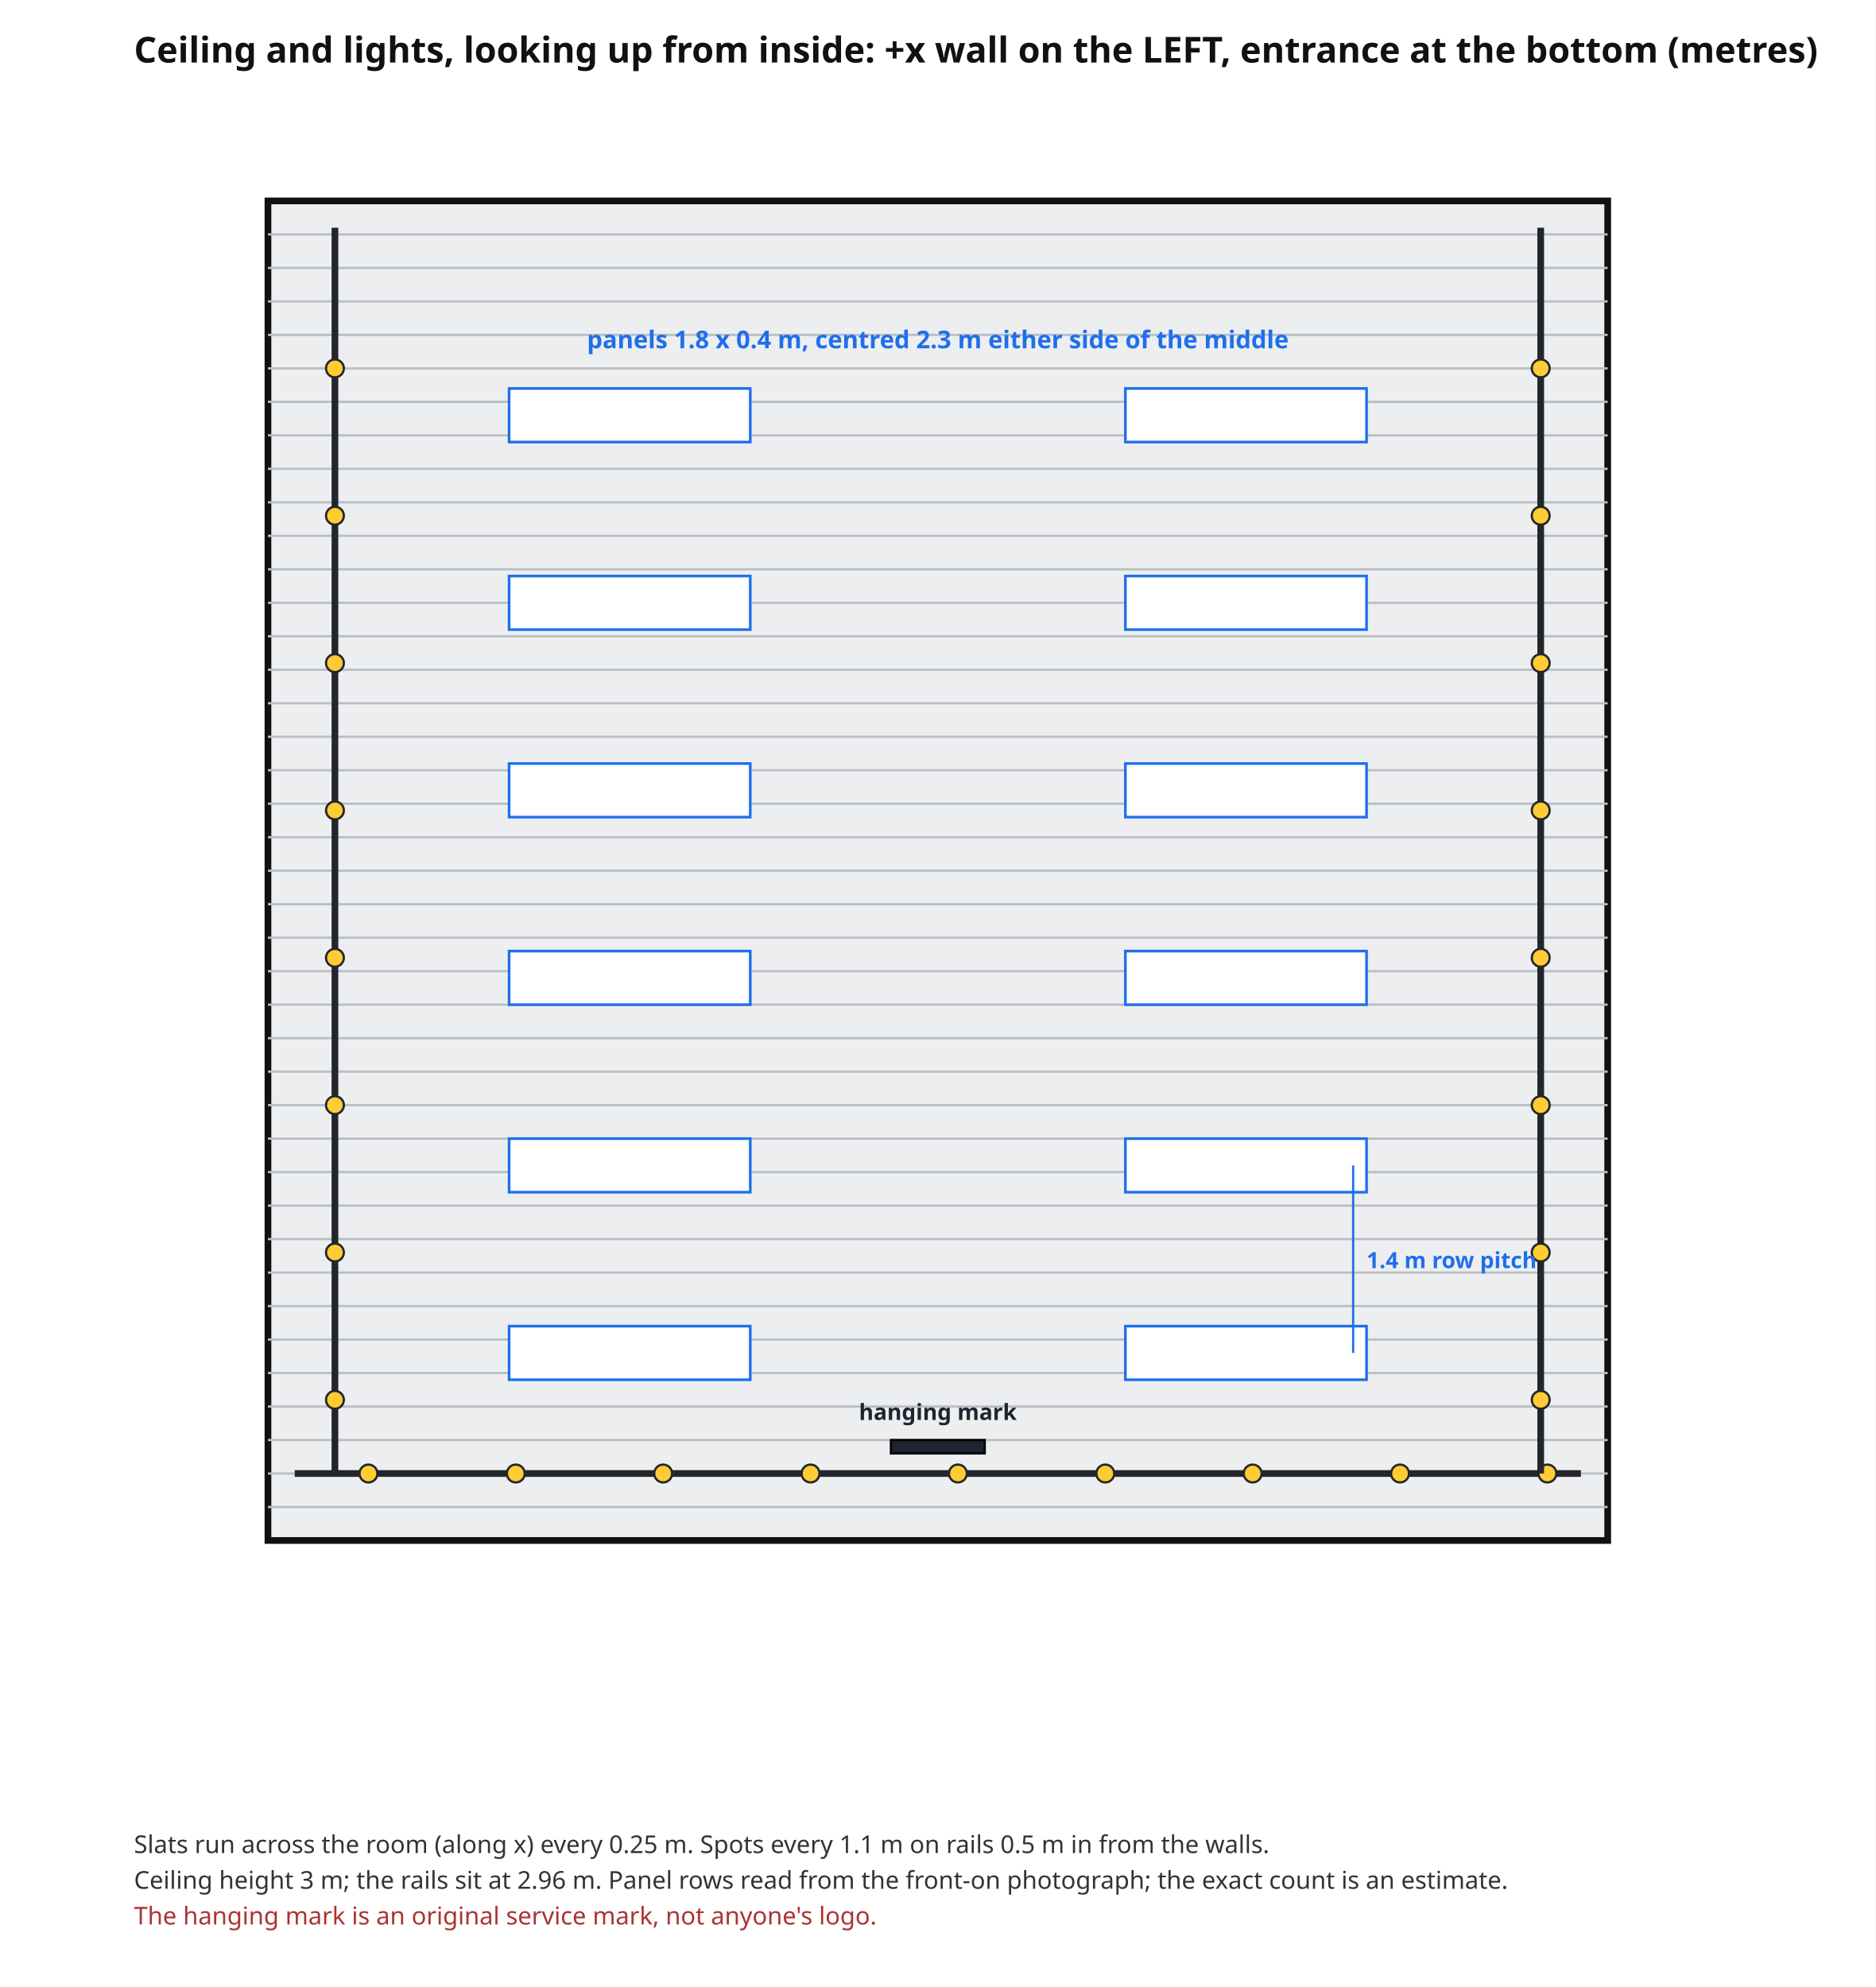
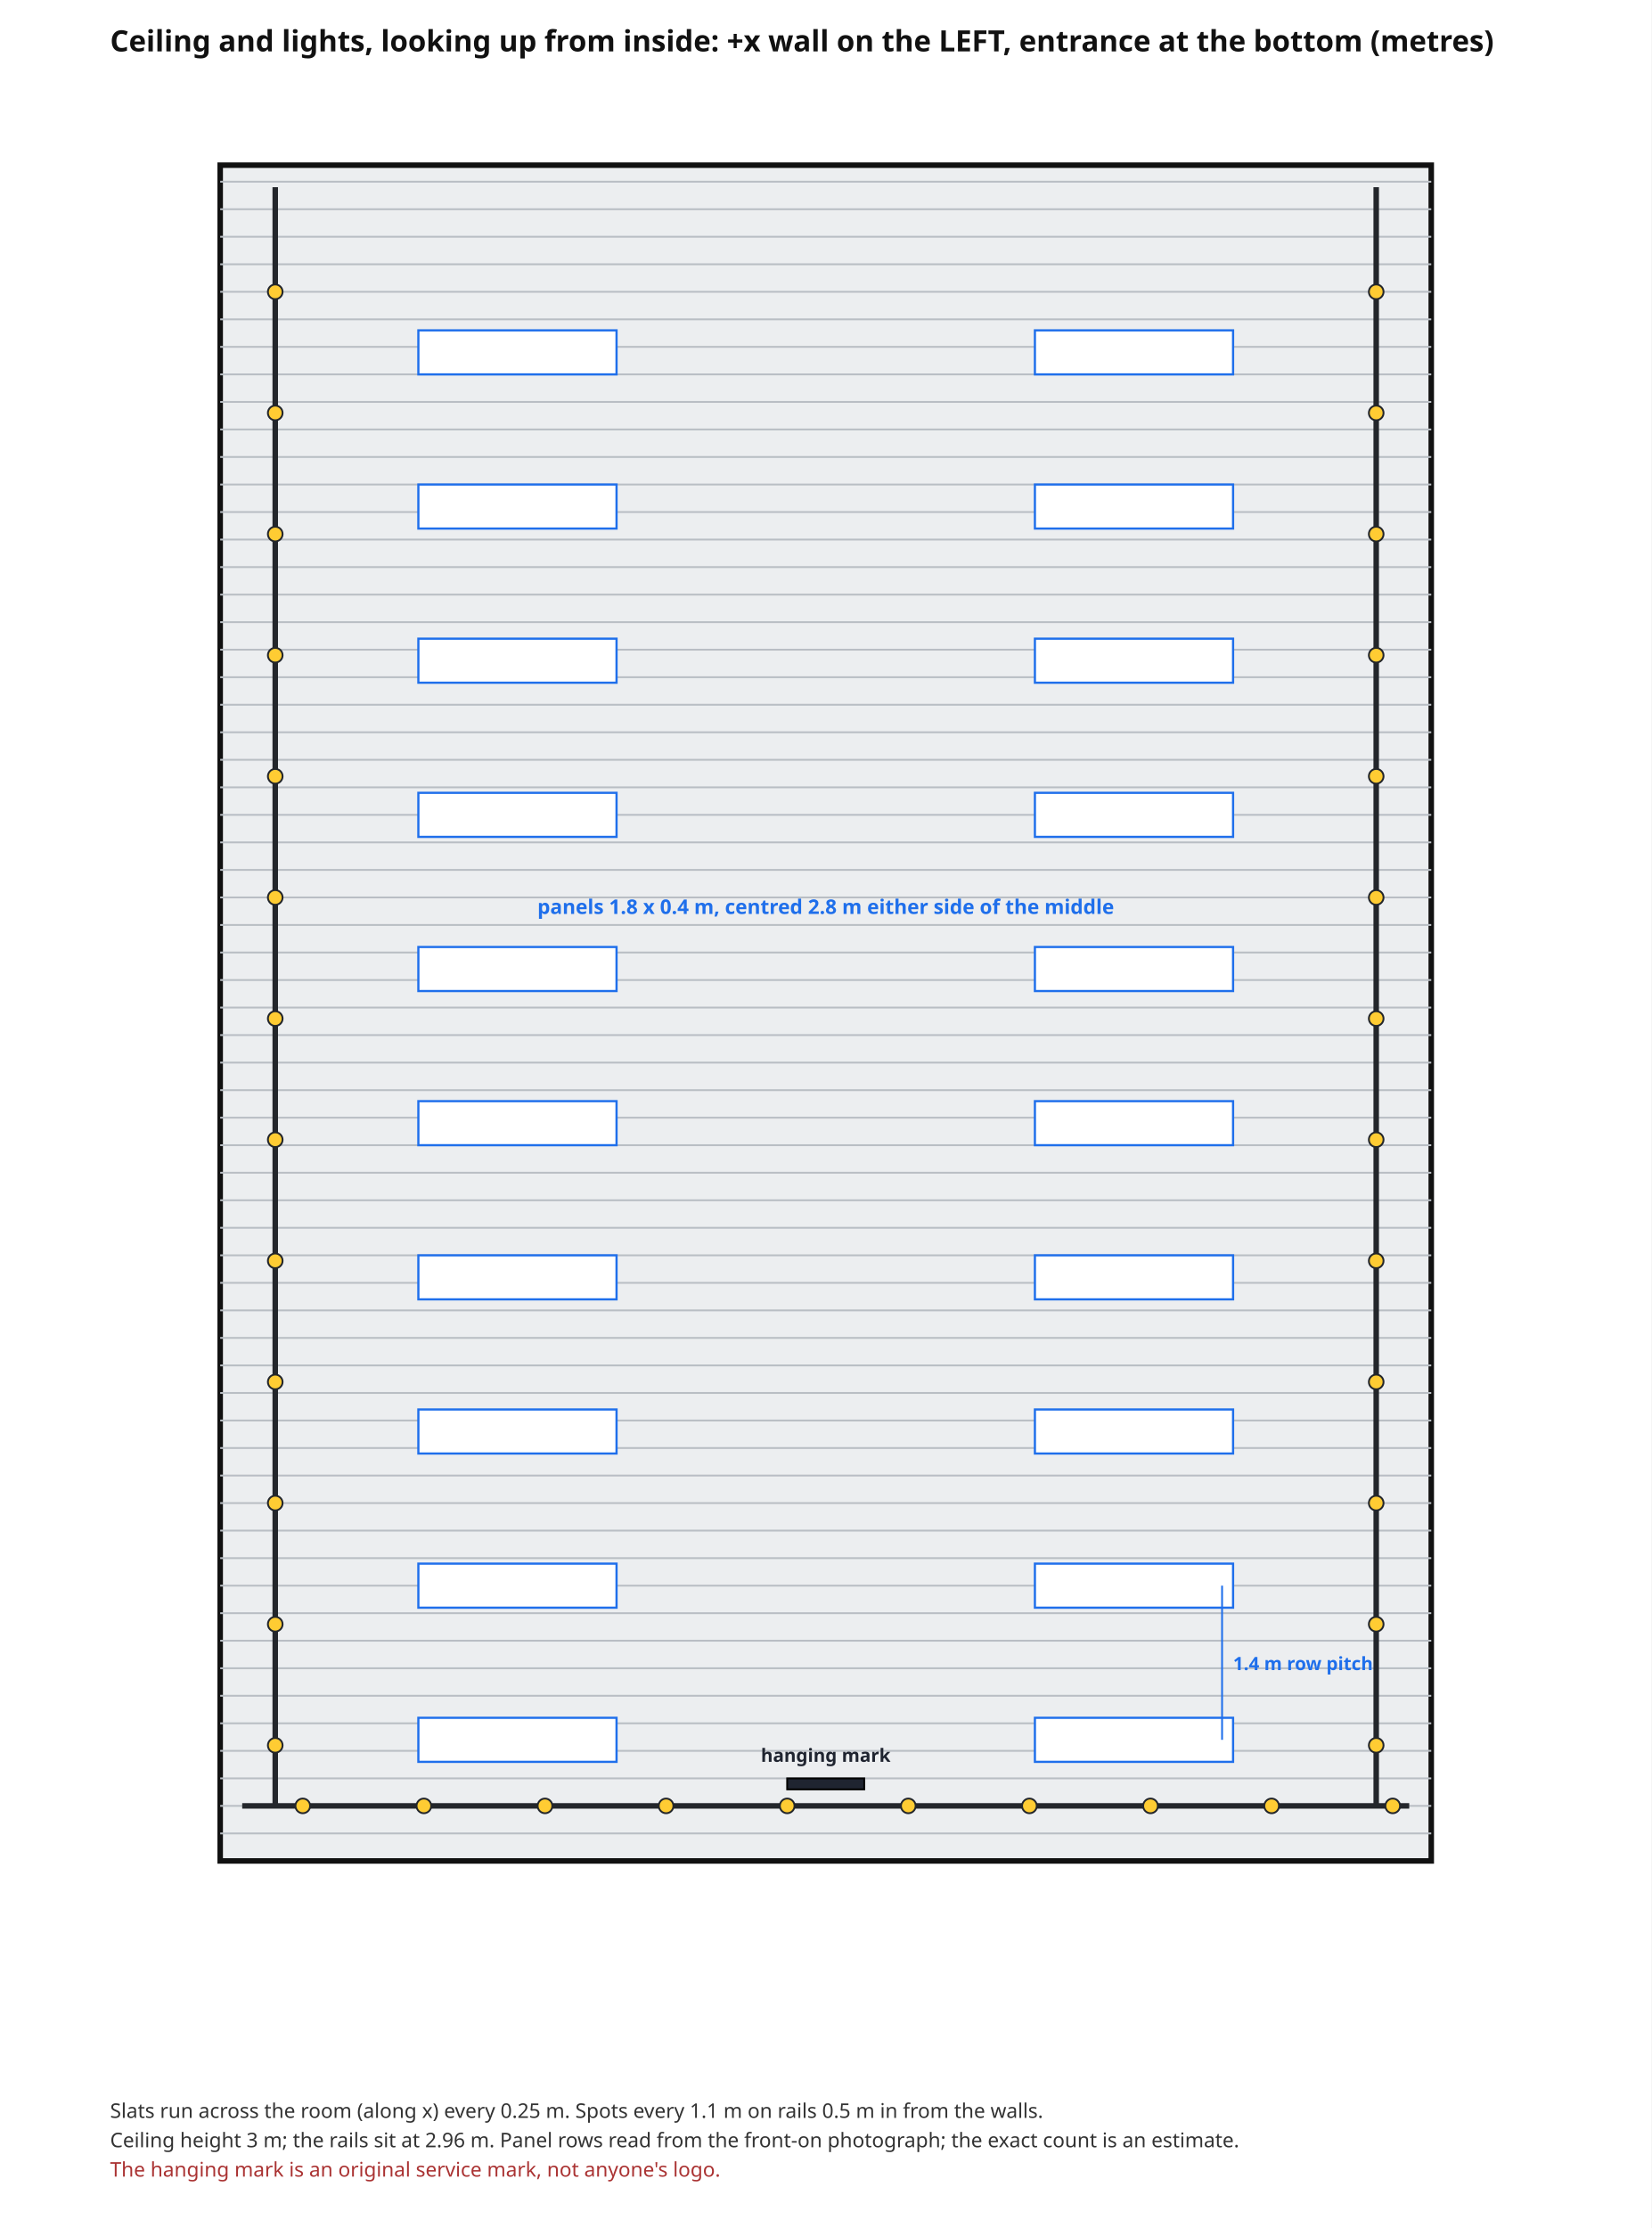
- <svg xmlns="http://www.w3.org/2000/svg" width="840" height="890" viewBox="0 0 840 890">
-   <rect width="840" height="890" fill="#ffffff" />
+ <svg xmlns="http://www.w3.org/2000/svg" width="900" height="1214" viewBox="0 0 900 1214">
+   <rect width="900" height="1214" fill="#ffffff" />
  <text x="60.0" y="28.0" font-size="16" text-anchor="start" fill="#111" font-weight="700" font-family="system-ui, sans-serif">Ceiling and lights, looking up from inside: +x wall on the LEFT, entrance at the bottom (metres)</text>
-   <rect x="120.0" y="90.0" width="600.0" height="600.0" fill="#eceef0" stroke="#111" stroke-width="3" />
-   <line x1="120.0" y1="675.0" x2="720.0" y2="675.0" stroke="#b9bec4" stroke-width="1" />
-   <line x1="120.0" y1="660.0" x2="720.0" y2="660.0" stroke="#b9bec4" stroke-width="1" />
-   <line x1="120.0" y1="645.0" x2="720.0" y2="645.0" stroke="#b9bec4" stroke-width="1" />
-   <line x1="120.0" y1="630.0" x2="720.0" y2="630.0" stroke="#b9bec4" stroke-width="1" />
-   <line x1="120.0" y1="615.0" x2="720.0" y2="615.0" stroke="#b9bec4" stroke-width="1" />
-   <line x1="120.0" y1="600.0" x2="720.0" y2="600.0" stroke="#b9bec4" stroke-width="1" />
-   <line x1="120.0" y1="585.0" x2="720.0" y2="585.0" stroke="#b9bec4" stroke-width="1" />
-   <line x1="120.0" y1="570.0" x2="720.0" y2="570.0" stroke="#b9bec4" stroke-width="1" />
-   <line x1="120.0" y1="555.0" x2="720.0" y2="555.0" stroke="#b9bec4" stroke-width="1" />
-   <line x1="120.0" y1="540.0" x2="720.0" y2="540.0" stroke="#b9bec4" stroke-width="1" />
-   <line x1="120.0" y1="525.0" x2="720.0" y2="525.0" stroke="#b9bec4" stroke-width="1" />
-   <line x1="120.0" y1="510.0" x2="720.0" y2="510.0" stroke="#b9bec4" stroke-width="1" />
-   <line x1="120.0" y1="495.0" x2="720.0" y2="495.0" stroke="#b9bec4" stroke-width="1" />
-   <line x1="120.0" y1="480.0" x2="720.0" y2="480.0" stroke="#b9bec4" stroke-width="1" />
-   <line x1="120.0" y1="465.0" x2="720.0" y2="465.0" stroke="#b9bec4" stroke-width="1" />
-   <line x1="120.0" y1="450.0" x2="720.0" y2="450.0" stroke="#b9bec4" stroke-width="1" />
-   <line x1="120.0" y1="435.0" x2="720.0" y2="435.0" stroke="#b9bec4" stroke-width="1" />
-   <line x1="120.0" y1="420.0" x2="720.0" y2="420.0" stroke="#b9bec4" stroke-width="1" />
-   <line x1="120.0" y1="405.0" x2="720.0" y2="405.0" stroke="#b9bec4" stroke-width="1" />
-   <line x1="120.0" y1="390.0" x2="720.0" y2="390.0" stroke="#b9bec4" stroke-width="1" />
-   <line x1="120.0" y1="375.0" x2="720.0" y2="375.0" stroke="#b9bec4" stroke-width="1" />
-   <line x1="120.0" y1="360.0" x2="720.0" y2="360.0" stroke="#b9bec4" stroke-width="1" />
-   <line x1="120.0" y1="345.0" x2="720.0" y2="345.0" stroke="#b9bec4" stroke-width="1" />
-   <line x1="120.0" y1="330.0" x2="720.0" y2="330.0" stroke="#b9bec4" stroke-width="1" />
-   <line x1="120.0" y1="315.0" x2="720.0" y2="315.0" stroke="#b9bec4" stroke-width="1" />
-   <line x1="120.0" y1="300.0" x2="720.0" y2="300.0" stroke="#b9bec4" stroke-width="1" />
-   <line x1="120.0" y1="285.0" x2="720.0" y2="285.0" stroke="#b9bec4" stroke-width="1" />
-   <line x1="120.0" y1="270.0" x2="720.0" y2="270.0" stroke="#b9bec4" stroke-width="1" />
-   <line x1="120.0" y1="255.0" x2="720.0" y2="255.0" stroke="#b9bec4" stroke-width="1" />
-   <line x1="120.0" y1="240.0" x2="720.0" y2="240.0" stroke="#b9bec4" stroke-width="1" />
-   <line x1="120.0" y1="225.0" x2="720.0" y2="225.0" stroke="#b9bec4" stroke-width="1" />
-   <line x1="120.0" y1="210.0" x2="720.0" y2="210.0" stroke="#b9bec4" stroke-width="1" />
-   <line x1="120.0" y1="195.0" x2="720.0" y2="195.0" stroke="#b9bec4" stroke-width="1" />
-   <line x1="120.0" y1="180.0" x2="720.0" y2="180.0" stroke="#b9bec4" stroke-width="1" />
-   <line x1="120.0" y1="165.0" x2="720.0" y2="165.0" stroke="#b9bec4" stroke-width="1" />
-   <line x1="120.0" y1="150.0" x2="720.0" y2="150.0" stroke="#b9bec4" stroke-width="1" />
-   <line x1="120.0" y1="135.0" x2="720.0" y2="135.0" stroke="#b9bec4" stroke-width="1" />
-   <line x1="120.0" y1="120.0" x2="720.0" y2="120.0" stroke="#b9bec4" stroke-width="1" />
-   <line x1="120.0" y1="105.0" x2="720.0" y2="105.0" stroke="#b9bec4" stroke-width="1" />
-   <rect x="504.0" y="594.0" width="108.0" height="24.0" fill="#ffffff" stroke="#1f6feb" stroke-width="1.2" />
-   <rect x="228.0" y="594.0" width="108.0" height="24.0" fill="#ffffff" stroke="#1f6feb" stroke-width="1.2" />
-   <rect x="504.0" y="510.0" width="108.0" height="24.0" fill="#ffffff" stroke="#1f6feb" stroke-width="1.2" />
-   <rect x="228.0" y="510.0" width="108.0" height="24.0" fill="#ffffff" stroke="#1f6feb" stroke-width="1.2" />
-   <rect x="504.0" y="426.0" width="108.0" height="24.0" fill="#ffffff" stroke="#1f6feb" stroke-width="1.2" />
-   <rect x="228.0" y="426.0" width="108.0" height="24.0" fill="#ffffff" stroke="#1f6feb" stroke-width="1.2" />
-   <rect x="504.0" y="342.0" width="108.0" height="24.0" fill="#ffffff" stroke="#1f6feb" stroke-width="1.2" />
-   <rect x="228.0" y="342.0" width="108.0" height="24.0" fill="#ffffff" stroke="#1f6feb" stroke-width="1.2" />
-   <rect x="504.0" y="258.0" width="108.0" height="24.0" fill="#ffffff" stroke="#1f6feb" stroke-width="1.2" />
-   <rect x="228.0" y="258.0" width="108.0" height="24.0" fill="#ffffff" stroke="#1f6feb" stroke-width="1.2" />
-   <rect x="504.0" y="174.0" width="108.0" height="24.0" fill="#ffffff" stroke="#1f6feb" stroke-width="1.2" />
-   <rect x="228.0" y="174.0" width="108.0" height="24.0" fill="#ffffff" stroke="#1f6feb" stroke-width="1.2" />
-   <line x1="132.0" y1="660.0" x2="708.0" y2="660.0" stroke="#23262b" stroke-width="3" />
-   <circle cx="165.0" cy="660.0" r="4.0" fill="#ffcc33" stroke="#23262b" />
-   <circle cx="231.0" cy="660.0" r="4.0" fill="#ffcc33" stroke="#23262b" />
-   <circle cx="297.0" cy="660.0" r="4.0" fill="#ffcc33" stroke="#23262b" />
-   <circle cx="363.0" cy="660.0" r="4.0" fill="#ffcc33" stroke="#23262b" />
-   <circle cx="429.0" cy="660.0" r="4.0" fill="#ffcc33" stroke="#23262b" />
-   <circle cx="495.0" cy="660.0" r="4.0" fill="#ffcc33" stroke="#23262b" />
-   <circle cx="561.0" cy="660.0" r="4.0" fill="#ffcc33" stroke="#23262b" />
-   <circle cx="627.0" cy="660.0" r="4.0" fill="#ffcc33" stroke="#23262b" />
-   <circle cx="693.0" cy="660.0" r="4.0" fill="#ffcc33" stroke="#23262b" />
-   <line x1="150.0" y1="660.0" x2="150.0" y2="102.0" stroke="#23262b" stroke-width="3" />
-   <circle cx="150.0" cy="627.0" r="4.0" fill="#ffcc33" stroke="#23262b" />
-   <circle cx="150.0" cy="561.0" r="4.0" fill="#ffcc33" stroke="#23262b" />
-   <circle cx="150.0" cy="495.0" r="4.0" fill="#ffcc33" stroke="#23262b" />
-   <circle cx="150.0" cy="429.0" r="4.0" fill="#ffcc33" stroke="#23262b" />
-   <circle cx="150.0" cy="363.0" r="4.0" fill="#ffcc33" stroke="#23262b" />
-   <circle cx="150.0" cy="297.0" r="4.0" fill="#ffcc33" stroke="#23262b" />
-   <circle cx="150.0" cy="231.0" r="4.0" fill="#ffcc33" stroke="#23262b" />
-   <circle cx="150.0" cy="165.0" r="4.0" fill="#ffcc33" stroke="#23262b" />
-   <line x1="690.0" y1="660.0" x2="690.0" y2="102.0" stroke="#23262b" stroke-width="3" />
-   <circle cx="690.0" cy="627.0" r="4.0" fill="#ffcc33" stroke="#23262b" />
-   <circle cx="690.0" cy="561.0" r="4.0" fill="#ffcc33" stroke="#23262b" />
-   <circle cx="690.0" cy="495.0" r="4.0" fill="#ffcc33" stroke="#23262b" />
-   <circle cx="690.0" cy="429.0" r="4.0" fill="#ffcc33" stroke="#23262b" />
-   <circle cx="690.0" cy="363.0" r="4.0" fill="#ffcc33" stroke="#23262b" />
-   <circle cx="690.0" cy="297.0" r="4.0" fill="#ffcc33" stroke="#23262b" />
-   <circle cx="690.0" cy="231.0" r="4.0" fill="#ffcc33" stroke="#23262b" />
-   <circle cx="690.0" cy="165.0" r="4.0" fill="#ffcc33" stroke="#23262b" />
-   <rect x="399.0" y="645.0" width="42.0" height="6.0" fill="#1f2430" stroke="#000" stroke-width="1" />
-   <text x="420.0" y="636.0" font-size="10" text-anchor="middle" fill="#1f2430" font-weight="700" font-family="system-ui, sans-serif">hanging mark</text>
-   <line x1="606.0" y1="606.0" x2="606.0" y2="522.0" stroke="#1f6feb" stroke-width="1" />
-   <text x="612.0" y="568.0" font-size="10" text-anchor="start" fill="#1f6feb" font-weight="600" font-family="system-ui, sans-serif">1.4 m row pitch</text>
-   <text x="420.0" y="156.0" font-size="11" text-anchor="middle" fill="#1f6feb" font-weight="600" font-family="system-ui, sans-serif">panels 1.8 x 0.4 m, centred 2.3 m either side of the middle</text>
-   <text x="60.0" y="830.0" font-size="11" text-anchor="start" fill="#333" font-weight="400" font-family="system-ui, sans-serif">Slats run across the room (along x) every 0.25 m. Spots every 1.1 m on rails 0.5 m in from the walls.</text>
-   <text x="60.0" y="846.0" font-size="11" text-anchor="start" fill="#333" font-weight="400" font-family="system-ui, sans-serif">Ceiling height 3 m; the rails sit at 2.96 m. Panel rows read from the front-on photograph; the exact count is an estimate.</text>
-   <text x="60.0" y="862.0" font-size="11" text-anchor="start" fill="#a33" font-weight="400" font-family="system-ui, sans-serif">The hanging mark is an original service mark, not anyone's logo.</text>
+   <rect x="120.0" y="90.0" width="660.0" height="924.0" fill="#eceef0" stroke="#111" stroke-width="3" />
+   <line x1="120.0" y1="999.0" x2="780.0" y2="999.0" stroke="#b9bec4" stroke-width="1" />
+   <line x1="120.0" y1="984.0" x2="780.0" y2="984.0" stroke="#b9bec4" stroke-width="1" />
+   <line x1="120.0" y1="969.0" x2="780.0" y2="969.0" stroke="#b9bec4" stroke-width="1" />
+   <line x1="120.0" y1="954.0" x2="780.0" y2="954.0" stroke="#b9bec4" stroke-width="1" />
+   <line x1="120.0" y1="939.0" x2="780.0" y2="939.0" stroke="#b9bec4" stroke-width="1" />
+   <line x1="120.0" y1="924.0" x2="780.0" y2="924.0" stroke="#b9bec4" stroke-width="1" />
+   <line x1="120.0" y1="909.0" x2="780.0" y2="909.0" stroke="#b9bec4" stroke-width="1" />
+   <line x1="120.0" y1="894.0" x2="780.0" y2="894.0" stroke="#b9bec4" stroke-width="1" />
+   <line x1="120.0" y1="879.0" x2="780.0" y2="879.0" stroke="#b9bec4" stroke-width="1" />
+   <line x1="120.0" y1="864.0" x2="780.0" y2="864.0" stroke="#b9bec4" stroke-width="1" />
+   <line x1="120.0" y1="849.0" x2="780.0" y2="849.0" stroke="#b9bec4" stroke-width="1" />
+   <line x1="120.0" y1="834.0" x2="780.0" y2="834.0" stroke="#b9bec4" stroke-width="1" />
+   <line x1="120.0" y1="819.0" x2="780.0" y2="819.0" stroke="#b9bec4" stroke-width="1" />
+   <line x1="120.0" y1="804.0" x2="780.0" y2="804.0" stroke="#b9bec4" stroke-width="1" />
+   <line x1="120.0" y1="789.0" x2="780.0" y2="789.0" stroke="#b9bec4" stroke-width="1" />
+   <line x1="120.0" y1="774.0" x2="780.0" y2="774.0" stroke="#b9bec4" stroke-width="1" />
+   <line x1="120.0" y1="759.0" x2="780.0" y2="759.0" stroke="#b9bec4" stroke-width="1" />
+   <line x1="120.0" y1="744.0" x2="780.0" y2="744.0" stroke="#b9bec4" stroke-width="1" />
+   <line x1="120.0" y1="729.0" x2="780.0" y2="729.0" stroke="#b9bec4" stroke-width="1" />
+   <line x1="120.0" y1="714.0" x2="780.0" y2="714.0" stroke="#b9bec4" stroke-width="1" />
+   <line x1="120.0" y1="699.0" x2="780.0" y2="699.0" stroke="#b9bec4" stroke-width="1" />
+   <line x1="120.0" y1="684.0" x2="780.0" y2="684.0" stroke="#b9bec4" stroke-width="1" />
+   <line x1="120.0" y1="669.0" x2="780.0" y2="669.0" stroke="#b9bec4" stroke-width="1" />
+   <line x1="120.0" y1="654.0" x2="780.0" y2="654.0" stroke="#b9bec4" stroke-width="1" />
+   <line x1="120.0" y1="639.0" x2="780.0" y2="639.0" stroke="#b9bec4" stroke-width="1" />
+   <line x1="120.0" y1="624.0" x2="780.0" y2="624.0" stroke="#b9bec4" stroke-width="1" />
+   <line x1="120.0" y1="609.0" x2="780.0" y2="609.0" stroke="#b9bec4" stroke-width="1" />
+   <line x1="120.0" y1="594.0" x2="780.0" y2="594.0" stroke="#b9bec4" stroke-width="1" />
+   <line x1="120.0" y1="579.0" x2="780.0" y2="579.0" stroke="#b9bec4" stroke-width="1" />
+   <line x1="120.0" y1="564.0" x2="780.0" y2="564.0" stroke="#b9bec4" stroke-width="1" />
+   <line x1="120.0" y1="549.0" x2="780.0" y2="549.0" stroke="#b9bec4" stroke-width="1" />
+   <line x1="120.0" y1="534.0" x2="780.0" y2="534.0" stroke="#b9bec4" stroke-width="1" />
+   <line x1="120.0" y1="519.0" x2="780.0" y2="519.0" stroke="#b9bec4" stroke-width="1" />
+   <line x1="120.0" y1="504.0" x2="780.0" y2="504.0" stroke="#b9bec4" stroke-width="1" />
+   <line x1="120.0" y1="489.0" x2="780.0" y2="489.0" stroke="#b9bec4" stroke-width="1" />
+   <line x1="120.0" y1="474.0" x2="780.0" y2="474.0" stroke="#b9bec4" stroke-width="1" />
+   <line x1="120.0" y1="459.0" x2="780.0" y2="459.0" stroke="#b9bec4" stroke-width="1" />
+   <line x1="120.0" y1="444.0" x2="780.0" y2="444.0" stroke="#b9bec4" stroke-width="1" />
+   <line x1="120.0" y1="429.0" x2="780.0" y2="429.0" stroke="#b9bec4" stroke-width="1" />
+   <line x1="120.0" y1="414.0" x2="780.0" y2="414.0" stroke="#b9bec4" stroke-width="1" />
+   <line x1="120.0" y1="399.0" x2="780.0" y2="399.0" stroke="#b9bec4" stroke-width="1" />
+   <line x1="120.0" y1="384.0" x2="780.0" y2="384.0" stroke="#b9bec4" stroke-width="1" />
+   <line x1="120.0" y1="369.0" x2="780.0" y2="369.0" stroke="#b9bec4" stroke-width="1" />
+   <line x1="120.0" y1="354.0" x2="780.0" y2="354.0" stroke="#b9bec4" stroke-width="1" />
+   <line x1="120.0" y1="339.0" x2="780.0" y2="339.0" stroke="#b9bec4" stroke-width="1" />
+   <line x1="120.0" y1="324.0" x2="780.0" y2="324.0" stroke="#b9bec4" stroke-width="1" />
+   <line x1="120.0" y1="309.0" x2="780.0" y2="309.0" stroke="#b9bec4" stroke-width="1" />
+   <line x1="120.0" y1="294.0" x2="780.0" y2="294.0" stroke="#b9bec4" stroke-width="1" />
+   <line x1="120.0" y1="279.0" x2="780.0" y2="279.0" stroke="#b9bec4" stroke-width="1" />
+   <line x1="120.0" y1="264.0" x2="780.0" y2="264.0" stroke="#b9bec4" stroke-width="1" />
+   <line x1="120.0" y1="249.0" x2="780.0" y2="249.0" stroke="#b9bec4" stroke-width="1" />
+   <line x1="120.0" y1="234.0" x2="780.0" y2="234.0" stroke="#b9bec4" stroke-width="1" />
+   <line x1="120.0" y1="219.0" x2="780.0" y2="219.0" stroke="#b9bec4" stroke-width="1" />
+   <line x1="120.0" y1="204.0" x2="780.0" y2="204.0" stroke="#b9bec4" stroke-width="1" />
+   <line x1="120.0" y1="189.0" x2="780.0" y2="189.0" stroke="#b9bec4" stroke-width="1" />
+   <line x1="120.0" y1="174.0" x2="780.0" y2="174.0" stroke="#b9bec4" stroke-width="1" />
+   <line x1="120.0" y1="159.0" x2="780.0" y2="159.0" stroke="#b9bec4" stroke-width="1" />
+   <line x1="120.0" y1="144.0" x2="780.0" y2="144.0" stroke="#b9bec4" stroke-width="1" />
+   <line x1="120.0" y1="129.0" x2="780.0" y2="129.0" stroke="#b9bec4" stroke-width="1" />
+   <line x1="120.0" y1="114.0" x2="780.0" y2="114.0" stroke="#b9bec4" stroke-width="1" />
+   <line x1="120.0" y1="99.0" x2="780.0" y2="99.0" stroke="#b9bec4" stroke-width="1" />
+   <rect x="564.0" y="936.0" width="108.0" height="24.0" fill="#ffffff" stroke="#1f6feb" stroke-width="1.2" />
+   <rect x="228.0" y="936.0" width="108.0" height="24.0" fill="#ffffff" stroke="#1f6feb" stroke-width="1.2" />
+   <rect x="564.0" y="852.0" width="108.0" height="24.0" fill="#ffffff" stroke="#1f6feb" stroke-width="1.2" />
+   <rect x="228.0" y="852.0" width="108.0" height="24.0" fill="#ffffff" stroke="#1f6feb" stroke-width="1.2" />
+   <rect x="564.0" y="768.0" width="108.0" height="24.0" fill="#ffffff" stroke="#1f6feb" stroke-width="1.2" />
+   <rect x="228.0" y="768.0" width="108.0" height="24.0" fill="#ffffff" stroke="#1f6feb" stroke-width="1.2" />
+   <rect x="564.0" y="684.0" width="108.0" height="24.0" fill="#ffffff" stroke="#1f6feb" stroke-width="1.2" />
+   <rect x="228.0" y="684.0" width="108.0" height="24.0" fill="#ffffff" stroke="#1f6feb" stroke-width="1.2" />
+   <rect x="564.0" y="600.0" width="108.0" height="24.0" fill="#ffffff" stroke="#1f6feb" stroke-width="1.2" />
+   <rect x="228.0" y="600.0" width="108.0" height="24.0" fill="#ffffff" stroke="#1f6feb" stroke-width="1.2" />
+   <rect x="564.0" y="516.0" width="108.0" height="24.0" fill="#ffffff" stroke="#1f6feb" stroke-width="1.2" />
+   <rect x="228.0" y="516.0" width="108.0" height="24.0" fill="#ffffff" stroke="#1f6feb" stroke-width="1.2" />
+   <rect x="564.0" y="432.0" width="108.0" height="24.0" fill="#ffffff" stroke="#1f6feb" stroke-width="1.2" />
+   <rect x="228.0" y="432.0" width="108.0" height="24.0" fill="#ffffff" stroke="#1f6feb" stroke-width="1.2" />
+   <rect x="564.0" y="348.0" width="108.0" height="24.0" fill="#ffffff" stroke="#1f6feb" stroke-width="1.2" />
+   <rect x="228.0" y="348.0" width="108.0" height="24.0" fill="#ffffff" stroke="#1f6feb" stroke-width="1.2" />
+   <rect x="564.0" y="264.0" width="108.0" height="24.0" fill="#ffffff" stroke="#1f6feb" stroke-width="1.2" />
+   <rect x="228.0" y="264.0" width="108.0" height="24.0" fill="#ffffff" stroke="#1f6feb" stroke-width="1.2" />
+   <rect x="564.0" y="180.0" width="108.0" height="24.0" fill="#ffffff" stroke="#1f6feb" stroke-width="1.2" />
+   <rect x="228.0" y="180.0" width="108.0" height="24.0" fill="#ffffff" stroke="#1f6feb" stroke-width="1.2" />
+   <line x1="132.0" y1="984.0" x2="768.0" y2="984.0" stroke="#23262b" stroke-width="3" />
+   <circle cx="165.0" cy="984.0" r="4.0" fill="#ffcc33" stroke="#23262b" />
+   <circle cx="231.0" cy="984.0" r="4.0" fill="#ffcc33" stroke="#23262b" />
+   <circle cx="297.0" cy="984.0" r="4.0" fill="#ffcc33" stroke="#23262b" />
+   <circle cx="363.0" cy="984.0" r="4.0" fill="#ffcc33" stroke="#23262b" />
+   <circle cx="429.0" cy="984.0" r="4.0" fill="#ffcc33" stroke="#23262b" />
+   <circle cx="495.0" cy="984.0" r="4.0" fill="#ffcc33" stroke="#23262b" />
+   <circle cx="561.0" cy="984.0" r="4.0" fill="#ffcc33" stroke="#23262b" />
+   <circle cx="627.0" cy="984.0" r="4.0" fill="#ffcc33" stroke="#23262b" />
+   <circle cx="693.0" cy="984.0" r="4.0" fill="#ffcc33" stroke="#23262b" />
+   <circle cx="759.0" cy="984.0" r="4.0" fill="#ffcc33" stroke="#23262b" />
+   <line x1="150.0" y1="984.0" x2="150.0" y2="102.0" stroke="#23262b" stroke-width="3" />
+   <circle cx="150.0" cy="951.0" r="4.0" fill="#ffcc33" stroke="#23262b" />
+   <circle cx="150.0" cy="885.0" r="4.0" fill="#ffcc33" stroke="#23262b" />
+   <circle cx="150.0" cy="819.0" r="4.0" fill="#ffcc33" stroke="#23262b" />
+   <circle cx="150.0" cy="753.0" r="4.0" fill="#ffcc33" stroke="#23262b" />
+   <circle cx="150.0" cy="687.0" r="4.0" fill="#ffcc33" stroke="#23262b" />
+   <circle cx="150.0" cy="621.0" r="4.0" fill="#ffcc33" stroke="#23262b" />
+   <circle cx="150.0" cy="555.0" r="4.0" fill="#ffcc33" stroke="#23262b" />
+   <circle cx="150.0" cy="489.0" r="4.0" fill="#ffcc33" stroke="#23262b" />
+   <circle cx="150.0" cy="423.0" r="4.0" fill="#ffcc33" stroke="#23262b" />
+   <circle cx="150.0" cy="357.0" r="4.0" fill="#ffcc33" stroke="#23262b" />
+   <circle cx="150.0" cy="291.0" r="4.0" fill="#ffcc33" stroke="#23262b" />
+   <circle cx="150.0" cy="225.0" r="4.0" fill="#ffcc33" stroke="#23262b" />
+   <circle cx="150.0" cy="159.0" r="4.0" fill="#ffcc33" stroke="#23262b" />
+   <line x1="750.0" y1="984.0" x2="750.0" y2="102.0" stroke="#23262b" stroke-width="3" />
+   <circle cx="750.0" cy="951.0" r="4.0" fill="#ffcc33" stroke="#23262b" />
+   <circle cx="750.0" cy="885.0" r="4.0" fill="#ffcc33" stroke="#23262b" />
+   <circle cx="750.0" cy="819.0" r="4.0" fill="#ffcc33" stroke="#23262b" />
+   <circle cx="750.0" cy="753.0" r="4.0" fill="#ffcc33" stroke="#23262b" />
+   <circle cx="750.0" cy="687.0" r="4.0" fill="#ffcc33" stroke="#23262b" />
+   <circle cx="750.0" cy="621.0" r="4.0" fill="#ffcc33" stroke="#23262b" />
+   <circle cx="750.0" cy="555.0" r="4.0" fill="#ffcc33" stroke="#23262b" />
+   <circle cx="750.0" cy="489.0" r="4.0" fill="#ffcc33" stroke="#23262b" />
+   <circle cx="750.0" cy="423.0" r="4.0" fill="#ffcc33" stroke="#23262b" />
+   <circle cx="750.0" cy="357.0" r="4.0" fill="#ffcc33" stroke="#23262b" />
+   <circle cx="750.0" cy="291.0" r="4.0" fill="#ffcc33" stroke="#23262b" />
+   <circle cx="750.0" cy="225.0" r="4.0" fill="#ffcc33" stroke="#23262b" />
+   <circle cx="750.0" cy="159.0" r="4.0" fill="#ffcc33" stroke="#23262b" />
+   <rect x="429.0" y="969.0" width="42.0" height="6.0" fill="#1f2430" stroke="#000" stroke-width="1" />
+   <text x="450.0" y="960.0" font-size="10" text-anchor="middle" fill="#1f2430" font-weight="700" font-family="system-ui, sans-serif">hanging mark</text>
+   <line x1="666.0" y1="948.0" x2="666.0" y2="864.0" stroke="#1f6feb" stroke-width="1" />
+   <text x="672.0" y="910.0" font-size="10" text-anchor="start" fill="#1f6feb" font-weight="600" font-family="system-ui, sans-serif">1.4 m row pitch</text>
+   <text x="450.0" y="498.0" font-size="11" text-anchor="middle" fill="#1f6feb" font-weight="600" font-family="system-ui, sans-serif">panels 1.8 x 0.4 m, centred 2.8 m either side of the middle</text>
+   <text x="60.0" y="1154.0" font-size="11" text-anchor="start" fill="#333" font-weight="400" font-family="system-ui, sans-serif">Slats run across the room (along x) every 0.25 m. Spots every 1.1 m on rails 0.5 m in from the walls.</text>
+   <text x="60.0" y="1170.0" font-size="11" text-anchor="start" fill="#333" font-weight="400" font-family="system-ui, sans-serif">Ceiling height 3 m; the rails sit at 2.96 m. Panel rows read from the front-on photograph; the exact count is an estimate.</text>
+   <text x="60.0" y="1186.0" font-size="11" text-anchor="start" fill="#a33" font-weight="400" font-family="system-ui, sans-serif">The hanging mark is an original service mark, not anyone's logo.</text>
</svg>
